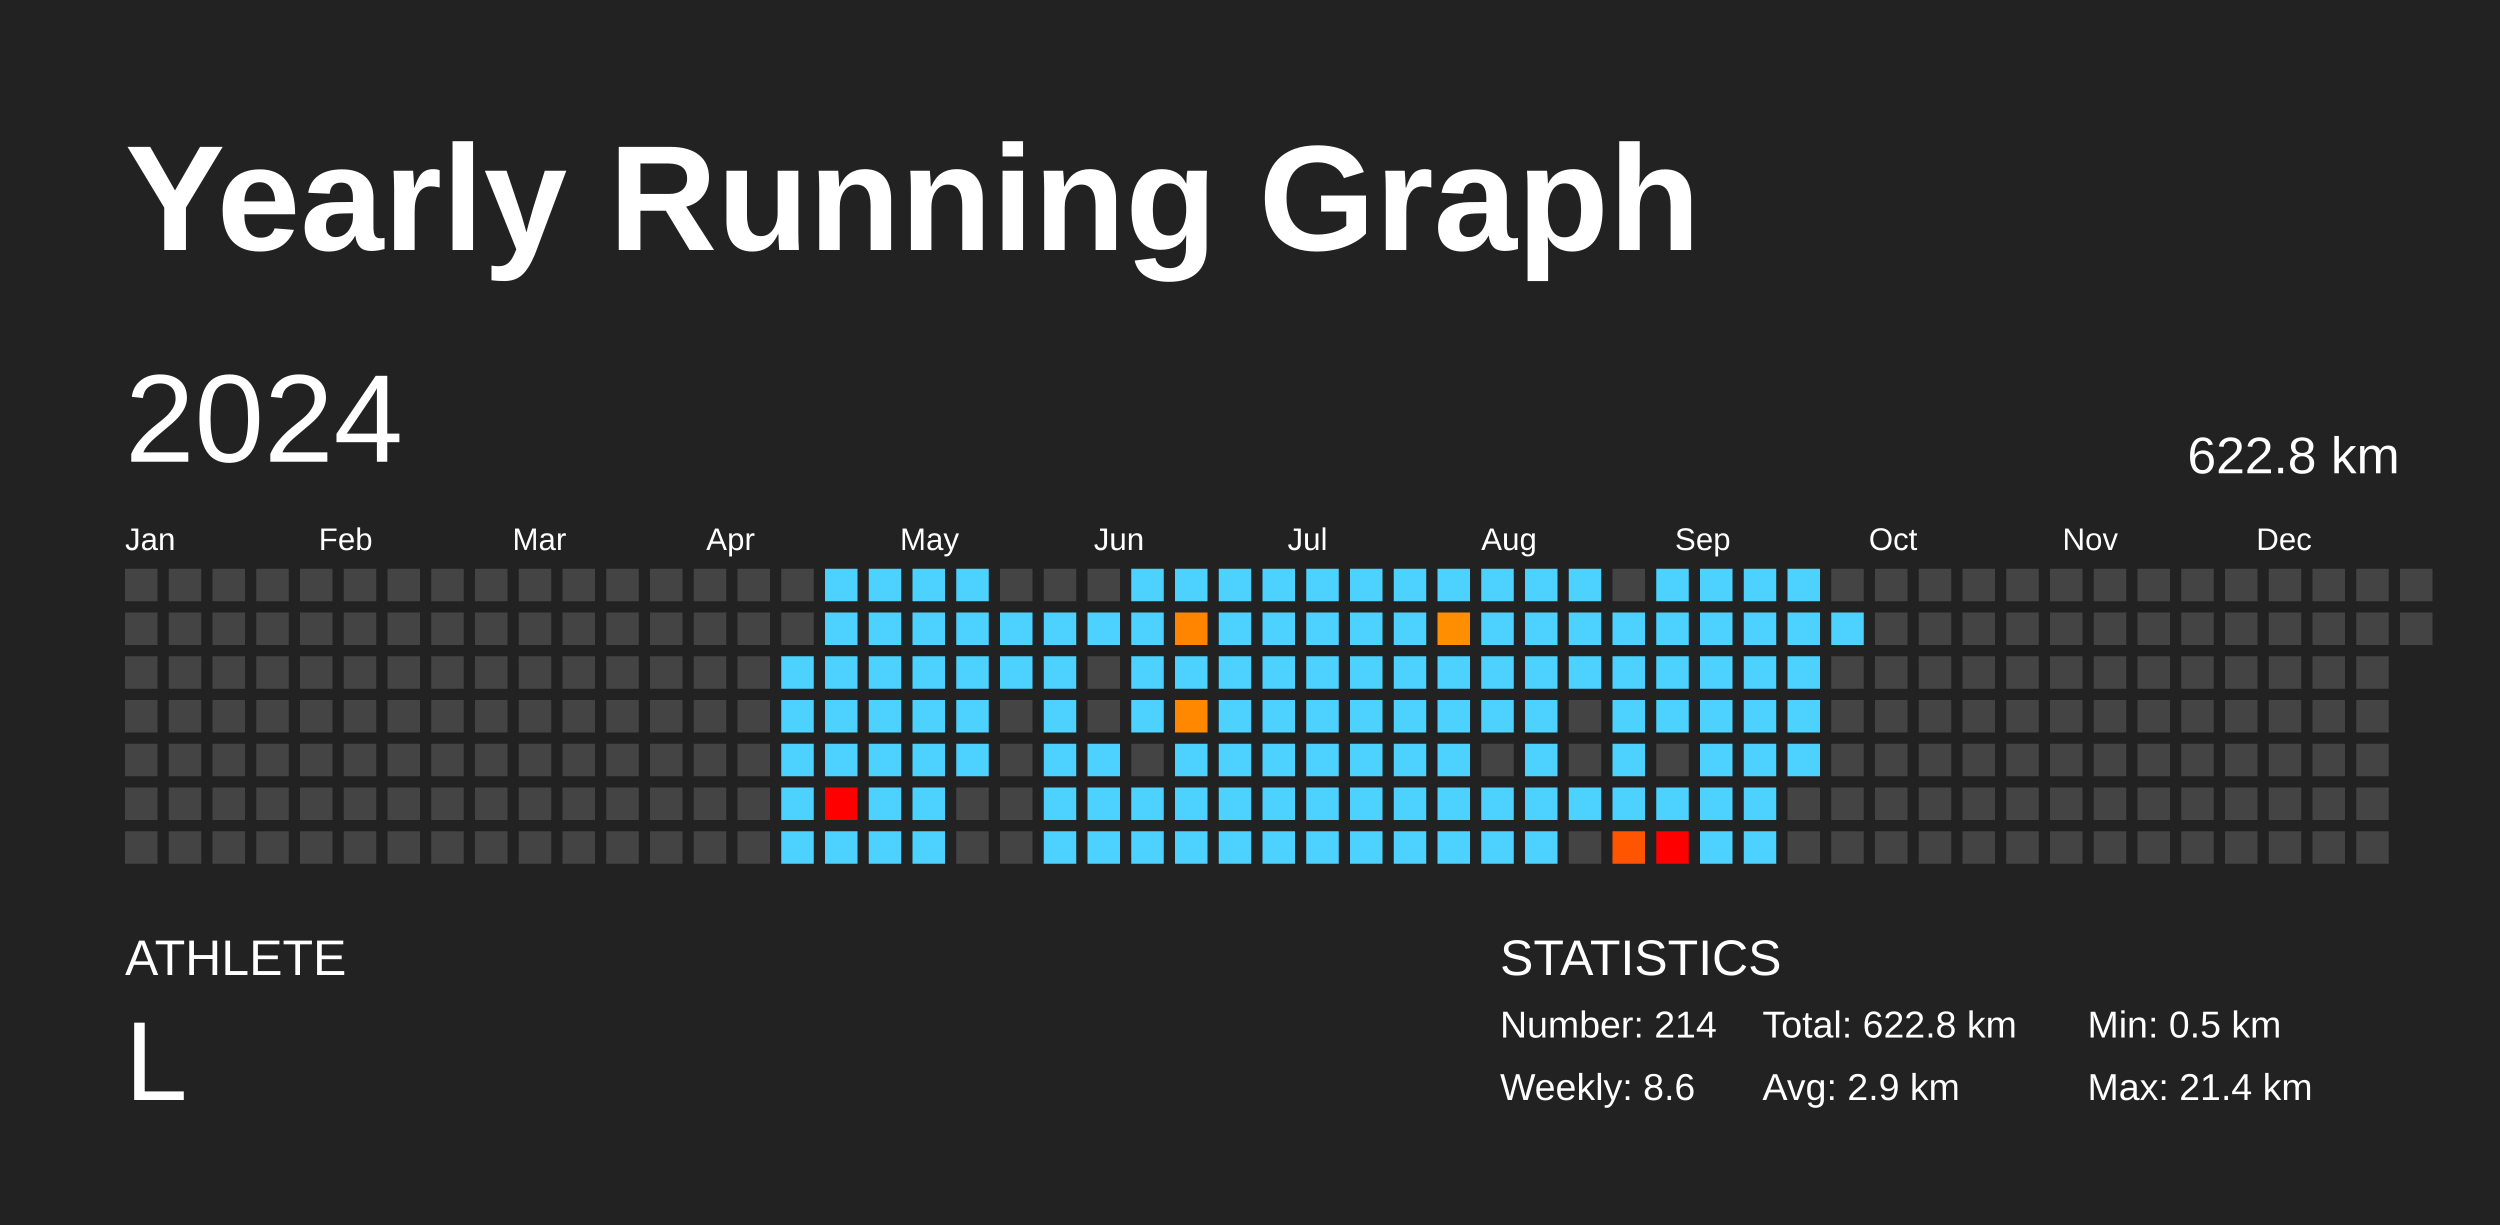
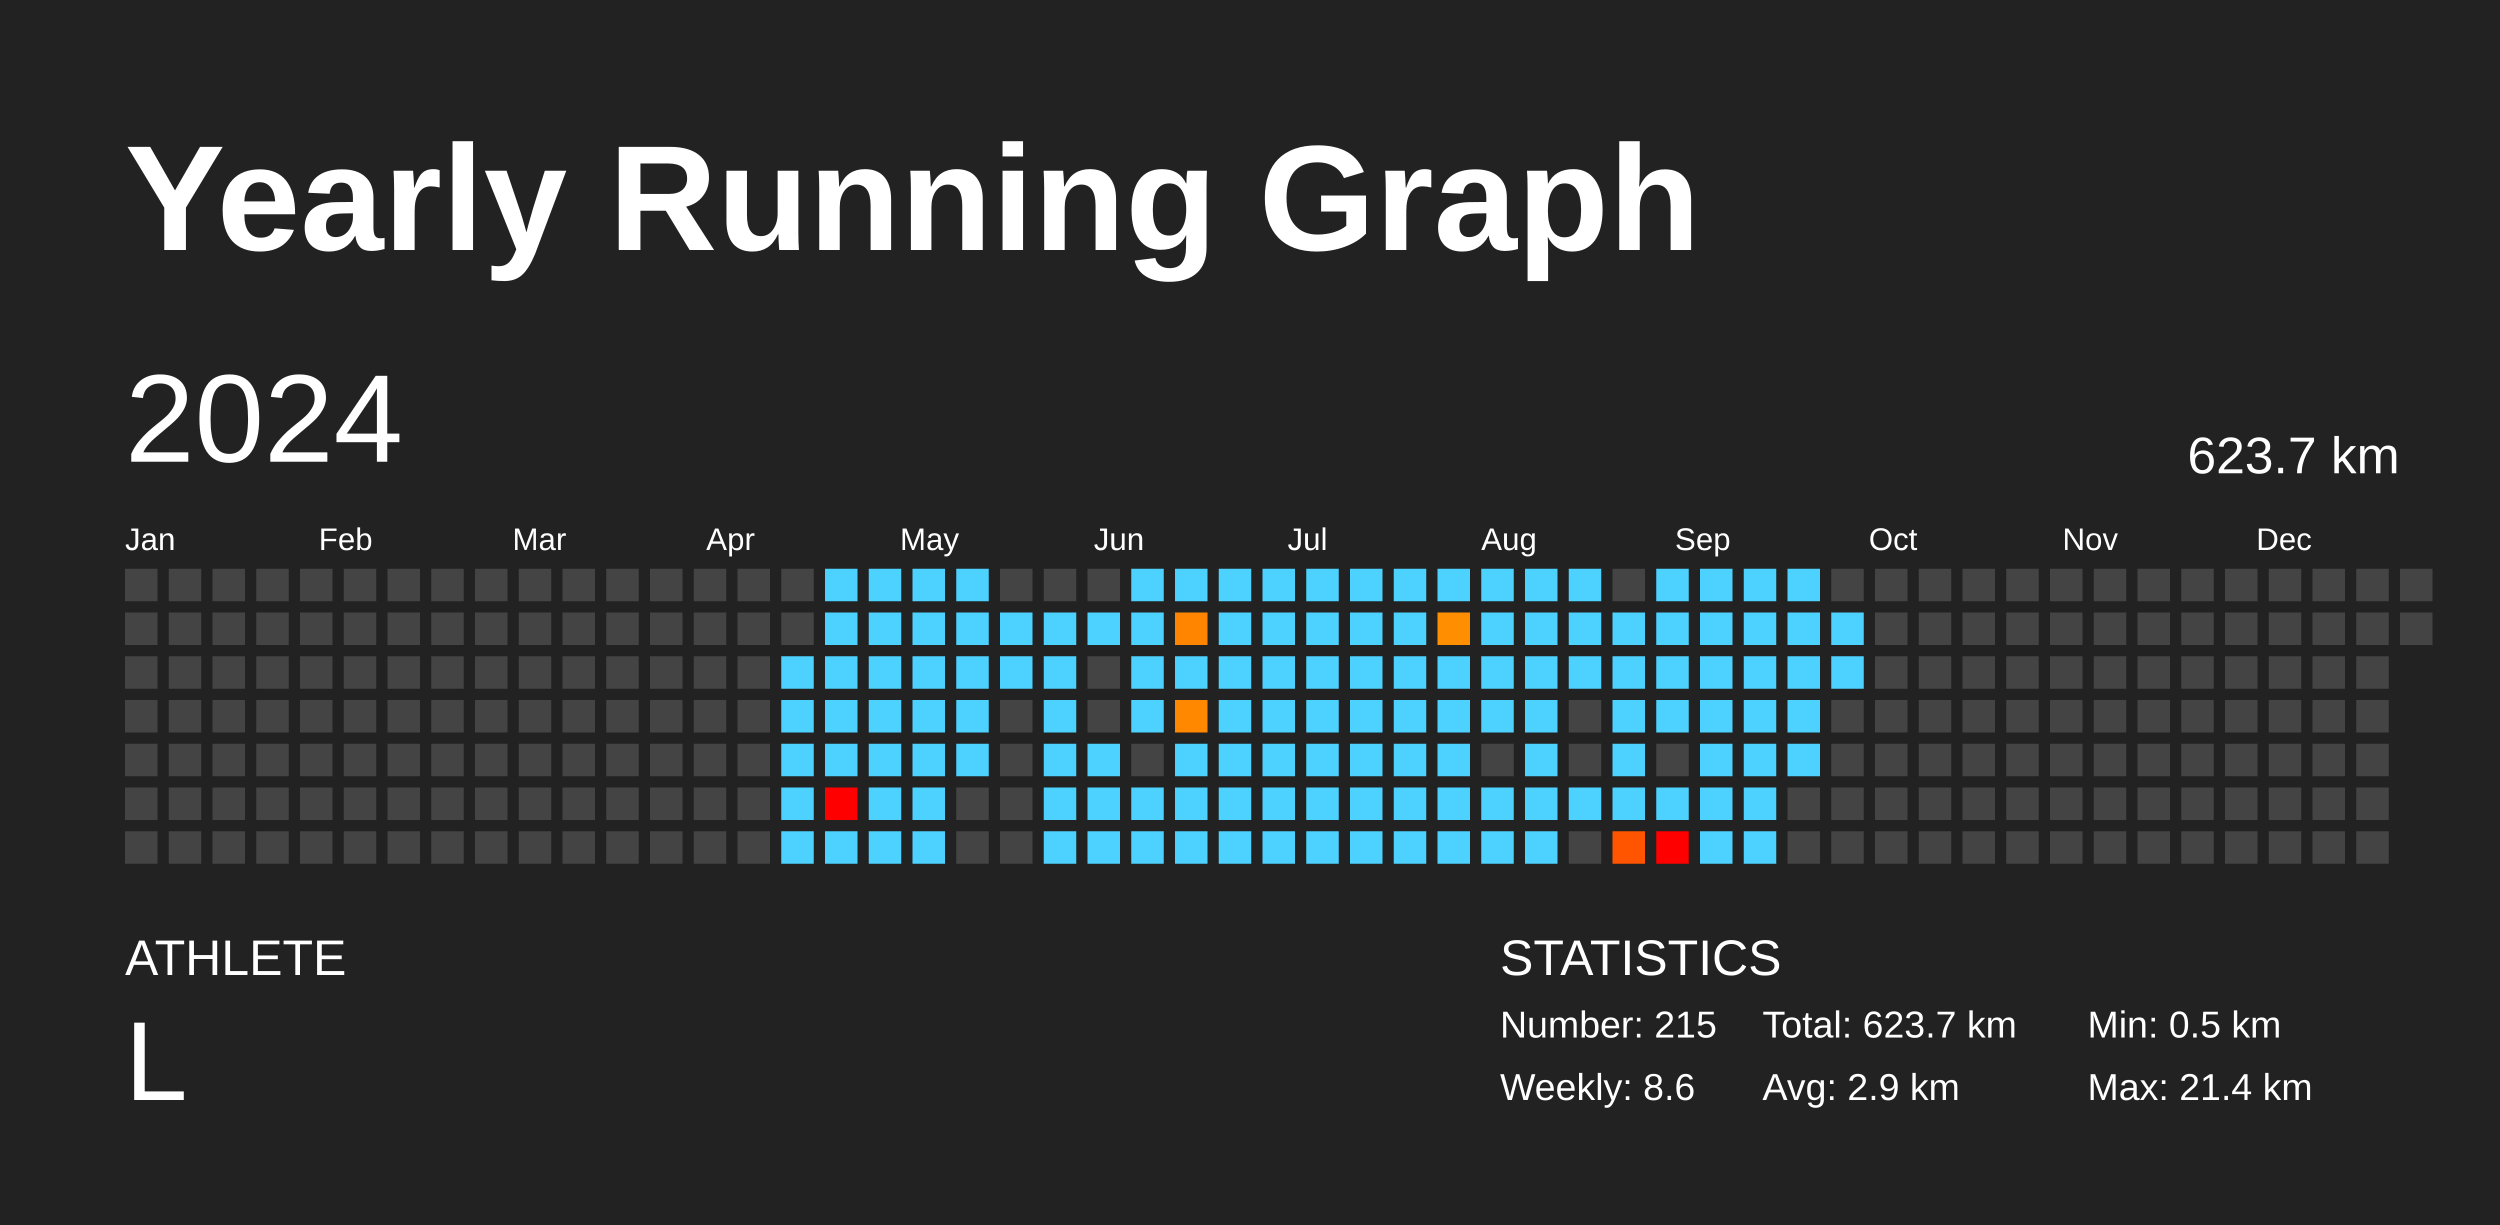
<svg xmlns="http://www.w3.org/2000/svg" baseProfile="full" height="98mm" version="1.1" viewBox="0,0,200,98" width="200mm">
  <defs />
  <rect fill="#222222" height="98" width="200" x="0" y="0" />
  <text fill="#FFFFFF" style="font-size:12px; font-family:Arial; font-weight:bold;" x="10" y="20">Yearly Running Graph</text>
  <text fill="#FFFFFF" style="font-size:4px; font-family:Arial" x="10" y="78">ATHLETE</text>
  <text fill="#FFFFFF" style="font-size:9px; font-family:Arial" x="10" y="88">L</text>
  <text fill="#FFFFFF" style="font-size:4px; font-family:Arial" x="120" y="78">STATISTICS</text>
-   <text fill="#FFFFFF" style="font-size:3px; font-family:Arial" x="120" y="83">Number: 214</text>
+   <text fill="#FFFFFF" style="font-size:3px; font-family:Arial" x="120" y="83">Number: 215</text>
  <text fill="#FFFFFF" style="font-size:3px; font-family:Arial" x="120" y="88">Weekly: 8.6</text>
-   <text fill="#FFFFFF" style="font-size:3px; font-family:Arial" x="141" y="83">Total: 622.8 km</text>
+   <text fill="#FFFFFF" style="font-size:3px; font-family:Arial" x="141" y="83">Total: 623.7 km</text>
  <text fill="#FFFFFF" style="font-size:3px; font-family:Arial" x="141" y="88">Avg: 2.9 km</text>
  <text fill="#FFFFFF" style="font-size:3px; font-family:Arial" x="167" y="83">Min: 0.5 km</text>
  <text fill="#FFFFFF" style="font-size:3px; font-family:Arial" x="167" y="88">Max: 21.4 km</text>
  <text dominant-baseline="hanging" fill="#FFFFFF" style="font-size:10.0px; font-family:Arial;" x="10" y="30">2024</text>
-   <text dominant-baseline="hanging" fill="#FFFFFF" style="font-size:4.125px; font-family:Arial;" x="175" y="35">622.8 km</text>
+   <text dominant-baseline="hanging" fill="#FFFFFF" style="font-size:4.125px; font-family:Arial;" x="175" y="35">623.7 km</text>
  <text fill="#FFFFFF" style="font-size:2.5px; font-family:Arial" x="10.0" y="44">Jan</text>
  <text fill="#FFFFFF" style="font-size:2.5px; font-family:Arial" x="25.5" y="44">Feb</text>
  <text fill="#FFFFFF" style="font-size:2.5px; font-family:Arial" x="41.0" y="44">Mar</text>
  <text fill="#FFFFFF" style="font-size:2.5px; font-family:Arial" x="56.5" y="44">Apr</text>
  <text fill="#FFFFFF" style="font-size:2.5px; font-family:Arial" x="72.0" y="44">May</text>
  <text fill="#FFFFFF" style="font-size:2.5px; font-family:Arial" x="87.5" y="44">Jun</text>
  <text fill="#FFFFFF" style="font-size:2.5px; font-family:Arial" x="103.0" y="44">Jul</text>
  <text fill="#FFFFFF" style="font-size:2.5px; font-family:Arial" x="118.5" y="44">Aug</text>
  <text fill="#FFFFFF" style="font-size:2.5px; font-family:Arial" x="134.0" y="44">Sep</text>
  <text fill="#FFFFFF" style="font-size:2.5px; font-family:Arial" x="149.5" y="44">Oct</text>
  <text fill="#FFFFFF" style="font-size:2.5px; font-family:Arial" x="165.0" y="44">Nov</text>
  <text fill="#FFFFFF" style="font-size:2.5px; font-family:Arial" x="180.5" y="44">Dec</text>
  <rect fill="#444444" height="2.6" width="2.6" x="10.0" y="45.5" />
  <rect fill="#444444" height="2.6" width="2.6" x="10.0" y="49.0" />
  <rect fill="#444444" height="2.6" width="2.6" x="10.0" y="52.5" />
  <rect fill="#444444" height="2.6" width="2.6" x="10.0" y="56.0" />
  <rect fill="#444444" height="2.6" width="2.6" x="10.0" y="59.5" />
  <rect fill="#444444" height="2.6" width="2.6" x="10.0" y="63.0" />
  <rect fill="#444444" height="2.6" width="2.6" x="10.0" y="66.5" />
  <rect fill="#444444" height="2.6" width="2.6" x="13.5" y="45.5" />
  <rect fill="#444444" height="2.6" width="2.6" x="13.5" y="49.0" />
  <rect fill="#444444" height="2.6" width="2.6" x="13.5" y="52.5" />
  <rect fill="#444444" height="2.6" width="2.6" x="13.5" y="56.0" />
  <rect fill="#444444" height="2.6" width="2.6" x="13.5" y="59.5" />
  <rect fill="#444444" height="2.6" width="2.6" x="13.5" y="63.0" />
  <rect fill="#444444" height="2.6" width="2.6" x="13.5" y="66.5" />
  <rect fill="#444444" height="2.6" width="2.6" x="17.0" y="45.5" />
  <rect fill="#444444" height="2.6" width="2.6" x="17.0" y="49.0" />
  <rect fill="#444444" height="2.6" width="2.6" x="17.0" y="52.5" />
  <rect fill="#444444" height="2.6" width="2.6" x="17.0" y="56.0" />
  <rect fill="#444444" height="2.6" width="2.6" x="17.0" y="59.5" />
  <rect fill="#444444" height="2.6" width="2.6" x="17.0" y="63.0" />
  <rect fill="#444444" height="2.6" width="2.6" x="17.0" y="66.5" />
  <rect fill="#444444" height="2.6" width="2.6" x="20.5" y="45.5" />
  <rect fill="#444444" height="2.6" width="2.6" x="20.5" y="49.0" />
  <rect fill="#444444" height="2.6" width="2.6" x="20.5" y="52.5" />
  <rect fill="#444444" height="2.6" width="2.6" x="20.5" y="56.0" />
  <rect fill="#444444" height="2.6" width="2.6" x="20.5" y="59.5" />
  <rect fill="#444444" height="2.6" width="2.6" x="20.5" y="63.0" />
  <rect fill="#444444" height="2.6" width="2.6" x="20.5" y="66.5" />
  <rect fill="#444444" height="2.6" width="2.6" x="24.0" y="45.5" />
  <rect fill="#444444" height="2.6" width="2.6" x="24.0" y="49.0" />
  <rect fill="#444444" height="2.6" width="2.6" x="24.0" y="52.5" />
  <rect fill="#444444" height="2.6" width="2.6" x="24.0" y="56.0" />
  <rect fill="#444444" height="2.6" width="2.6" x="24.0" y="59.5" />
  <rect fill="#444444" height="2.6" width="2.6" x="24.0" y="63.0" />
  <rect fill="#444444" height="2.6" width="2.6" x="24.0" y="66.5" />
  <rect fill="#444444" height="2.6" width="2.6" x="27.5" y="45.5" />
  <rect fill="#444444" height="2.6" width="2.6" x="27.5" y="49.0" />
  <rect fill="#444444" height="2.6" width="2.6" x="27.5" y="52.5" />
  <rect fill="#444444" height="2.6" width="2.6" x="27.5" y="56.0" />
  <rect fill="#444444" height="2.6" width="2.6" x="27.5" y="59.5" />
  <rect fill="#444444" height="2.6" width="2.6" x="27.5" y="63.0" />
  <rect fill="#444444" height="2.6" width="2.6" x="27.5" y="66.5" />
  <rect fill="#444444" height="2.6" width="2.6" x="31.0" y="45.5" />
  <rect fill="#444444" height="2.6" width="2.6" x="31.0" y="49.0" />
  <rect fill="#444444" height="2.6" width="2.6" x="31.0" y="52.5" />
  <rect fill="#444444" height="2.6" width="2.6" x="31.0" y="56.0" />
  <rect fill="#444444" height="2.6" width="2.6" x="31.0" y="59.5" />
  <rect fill="#444444" height="2.6" width="2.6" x="31.0" y="63.0" />
  <rect fill="#444444" height="2.6" width="2.6" x="31.0" y="66.5" />
  <rect fill="#444444" height="2.6" width="2.6" x="34.5" y="45.5" />
  <rect fill="#444444" height="2.6" width="2.6" x="34.5" y="49.0" />
  <rect fill="#444444" height="2.6" width="2.6" x="34.5" y="52.5" />
  <rect fill="#444444" height="2.6" width="2.6" x="34.5" y="56.0" />
  <rect fill="#444444" height="2.6" width="2.6" x="34.5" y="59.5" />
  <rect fill="#444444" height="2.6" width="2.6" x="34.5" y="63.0" />
  <rect fill="#444444" height="2.6" width="2.6" x="34.5" y="66.5" />
  <rect fill="#444444" height="2.6" width="2.6" x="38.0" y="45.5" />
  <rect fill="#444444" height="2.6" width="2.6" x="38.0" y="49.0" />
  <rect fill="#444444" height="2.6" width="2.6" x="38.0" y="52.5" />
  <rect fill="#444444" height="2.6" width="2.6" x="38.0" y="56.0" />
  <rect fill="#444444" height="2.6" width="2.6" x="38.0" y="59.5" />
  <rect fill="#444444" height="2.6" width="2.6" x="38.0" y="63.0" />
  <rect fill="#444444" height="2.6" width="2.6" x="38.0" y="66.5" />
  <rect fill="#444444" height="2.6" width="2.6" x="41.5" y="45.5" />
  <rect fill="#444444" height="2.6" width="2.6" x="41.5" y="49.0" />
  <rect fill="#444444" height="2.6" width="2.6" x="41.5" y="52.5" />
  <rect fill="#444444" height="2.6" width="2.6" x="41.5" y="56.0" />
  <rect fill="#444444" height="2.6" width="2.6" x="41.5" y="59.5" />
  <rect fill="#444444" height="2.6" width="2.6" x="41.5" y="63.0" />
  <rect fill="#444444" height="2.6" width="2.6" x="41.5" y="66.5" />
  <rect fill="#444444" height="2.6" width="2.6" x="45.0" y="45.5" />
  <rect fill="#444444" height="2.6" width="2.6" x="45.0" y="49.0" />
  <rect fill="#444444" height="2.6" width="2.6" x="45.0" y="52.5" />
  <rect fill="#444444" height="2.6" width="2.6" x="45.0" y="56.0" />
  <rect fill="#444444" height="2.6" width="2.6" x="45.0" y="59.5" />
  <rect fill="#444444" height="2.6" width="2.6" x="45.0" y="63.0" />
  <rect fill="#444444" height="2.6" width="2.6" x="45.0" y="66.5" />
  <rect fill="#444444" height="2.6" width="2.6" x="48.5" y="45.5" />
  <rect fill="#444444" height="2.6" width="2.6" x="48.5" y="49.0" />
  <rect fill="#444444" height="2.6" width="2.6" x="48.5" y="52.5" />
  <rect fill="#444444" height="2.6" width="2.6" x="48.5" y="56.0" />
  <rect fill="#444444" height="2.6" width="2.6" x="48.5" y="59.5" />
  <rect fill="#444444" height="2.6" width="2.6" x="48.5" y="63.0" />
  <rect fill="#444444" height="2.6" width="2.6" x="48.5" y="66.5" />
  <rect fill="#444444" height="2.6" width="2.6" x="52.0" y="45.5" />
  <rect fill="#444444" height="2.6" width="2.6" x="52.0" y="49.0" />
  <rect fill="#444444" height="2.6" width="2.6" x="52.0" y="52.5" />
  <rect fill="#444444" height="2.6" width="2.6" x="52.0" y="56.0" />
  <rect fill="#444444" height="2.6" width="2.6" x="52.0" y="59.5" />
  <rect fill="#444444" height="2.6" width="2.6" x="52.0" y="63.0" />
  <rect fill="#444444" height="2.6" width="2.6" x="52.0" y="66.5" />
  <rect fill="#444444" height="2.6" width="2.6" x="55.5" y="45.5" />
  <rect fill="#444444" height="2.6" width="2.6" x="55.5" y="49.0" />
  <rect fill="#444444" height="2.6" width="2.6" x="55.5" y="52.5" />
  <rect fill="#444444" height="2.6" width="2.6" x="55.5" y="56.0" />
  <rect fill="#444444" height="2.6" width="2.6" x="55.5" y="59.5" />
  <rect fill="#444444" height="2.6" width="2.6" x="55.5" y="63.0" />
  <rect fill="#444444" height="2.6" width="2.6" x="55.5" y="66.5" />
  <rect fill="#444444" height="2.6" width="2.6" x="59.0" y="45.5" />
  <rect fill="#444444" height="2.6" width="2.6" x="59.0" y="49.0" />
  <rect fill="#444444" height="2.6" width="2.6" x="59.0" y="52.5" />
  <rect fill="#444444" height="2.6" width="2.6" x="59.0" y="56.0" />
  <rect fill="#444444" height="2.6" width="2.6" x="59.0" y="59.5" />
  <rect fill="#444444" height="2.6" width="2.6" x="59.0" y="63.0" />
  <rect fill="#444444" height="2.6" width="2.6" x="59.0" y="66.5" />
  <rect fill="#444444" height="2.6" width="2.6" x="62.5" y="45.5" />
  <rect fill="#444444" height="2.6" width="2.6" x="62.5" y="49.0" />
  <rect fill="#4dd2ff" height="2.6" width="2.6" x="62.5" y="52.5" />
  <rect fill="#4dd2ff" height="2.6" width="2.6" x="62.5" y="56.0" />
  <rect fill="#4dd2ff" height="2.6" width="2.6" x="62.5" y="59.5" />
  <rect fill="#4dd2ff" height="2.6" width="2.6" x="62.5" y="63.0" />
  <rect fill="#4dd2ff" height="2.6" width="2.6" x="62.5" y="66.5" />
  <rect fill="#4dd2ff" height="2.6" width="2.6" x="66.0" y="45.5" />
  <rect fill="#4dd2ff" height="2.6" width="2.6" x="66.0" y="49.0" />
  <rect fill="#4dd2ff" height="2.6" width="2.6" x="66.0" y="52.5" />
  <rect fill="#4dd2ff" height="2.6" width="2.6" x="66.0" y="56.0" />
  <rect fill="#4dd2ff" height="2.6" width="2.6" x="66.0" y="59.5" />
  <rect fill="red" height="2.6" width="2.6" x="66.0" y="63.0" />
  <rect fill="#4dd2ff" height="2.6" width="2.6" x="66.0" y="66.5" />
  <rect fill="#4dd2ff" height="2.6" width="2.6" x="69.5" y="45.5" />
  <rect fill="#4dd2ff" height="2.6" width="2.6" x="69.5" y="49.0" />
  <rect fill="#4dd2ff" height="2.6" width="2.6" x="69.5" y="52.5" />
  <rect fill="#4dd2ff" height="2.6" width="2.6" x="69.5" y="56.0" />
  <rect fill="#4dd2ff" height="2.6" width="2.6" x="69.5" y="59.5" />
  <rect fill="#4dd2ff" height="2.6" width="2.6" x="69.5" y="63.0" />
  <rect fill="#4dd2ff" height="2.6" width="2.6" x="69.5" y="66.5" />
  <rect fill="#4dd2ff" height="2.6" width="2.6" x="73.0" y="45.5" />
  <rect fill="#4dd2ff" height="2.6" width="2.6" x="73.0" y="49.0" />
  <rect fill="#4dd2ff" height="2.6" width="2.6" x="73.0" y="52.5" />
  <rect fill="#4dd2ff" height="2.6" width="2.6" x="73.0" y="56.0" />
  <rect fill="#4dd2ff" height="2.6" width="2.6" x="73.0" y="59.5" />
  <rect fill="#4dd2ff" height="2.6" width="2.6" x="73.0" y="63.0" />
  <rect fill="#4dd2ff" height="2.6" width="2.6" x="73.0" y="66.5" />
  <rect fill="#4dd2ff" height="2.6" width="2.6" x="76.5" y="45.5" />
  <rect fill="#4dd2ff" height="2.6" width="2.6" x="76.5" y="49.0" />
  <rect fill="#4dd2ff" height="2.6" width="2.6" x="76.5" y="52.5" />
  <rect fill="#4dd2ff" height="2.6" width="2.6" x="76.5" y="56.0" />
  <rect fill="#4dd2ff" height="2.6" width="2.6" x="76.5" y="59.5" />
  <rect fill="#444444" height="2.6" width="2.6" x="76.5" y="63.0" />
  <rect fill="#444444" height="2.6" width="2.6" x="76.5" y="66.5" />
  <rect fill="#444444" height="2.6" width="2.6" x="80.0" y="45.5" />
  <rect fill="#4dd2ff" height="2.6" width="2.6" x="80.0" y="49.0" />
  <rect fill="#4dd2ff" height="2.6" width="2.6" x="80.0" y="52.5" />
  <rect fill="#444444" height="2.6" width="2.6" x="80.0" y="56.0" />
  <rect fill="#444444" height="2.6" width="2.6" x="80.0" y="59.5" />
  <rect fill="#444444" height="2.6" width="2.6" x="80.0" y="63.0" />
  <rect fill="#444444" height="2.6" width="2.6" x="80.0" y="66.5" />
  <rect fill="#444444" height="2.6" width="2.6" x="83.5" y="45.5" />
  <rect fill="#4dd2ff" height="2.6" width="2.6" x="83.5" y="49.0" />
  <rect fill="#4dd2ff" height="2.6" width="2.6" x="83.5" y="52.5" />
  <rect fill="#4dd2ff" height="2.6" width="2.6" x="83.5" y="56.0" />
  <rect fill="#4dd2ff" height="2.6" width="2.6" x="83.5" y="59.5" />
  <rect fill="#4dd2ff" height="2.6" width="2.6" x="83.5" y="63.0" />
  <rect fill="#4dd2ff" height="2.6" width="2.6" x="83.5" y="66.5" />
  <rect fill="#444444" height="2.6" width="2.6" x="87.0" y="45.5" />
  <rect fill="#4dd2ff" height="2.6" width="2.6" x="87.0" y="49.0" />
  <rect fill="#444444" height="2.6" width="2.6" x="87.0" y="52.5" />
  <rect fill="#444444" height="2.6" width="2.6" x="87.0" y="56.0" />
  <rect fill="#4dd2ff" height="2.6" width="2.6" x="87.0" y="59.5" />
  <rect fill="#4dd2ff" height="2.6" width="2.6" x="87.0" y="63.0" />
  <rect fill="#4dd2ff" height="2.6" width="2.6" x="87.0" y="66.5" />
  <rect fill="#4dd2ff" height="2.6" width="2.6" x="90.5" y="45.5" />
  <rect fill="#4dd2ff" height="2.6" width="2.6" x="90.5" y="49.0" />
  <rect fill="#4dd2ff" height="2.6" width="2.6" x="90.5" y="52.5" />
  <rect fill="#4dd2ff" height="2.6" width="2.6" x="90.5" y="56.0" />
  <rect fill="#444444" height="2.6" width="2.6" x="90.5" y="59.5" />
  <rect fill="#4dd2ff" height="2.6" width="2.6" x="90.5" y="63.0" />
  <rect fill="#4dd2ff" height="2.6" width="2.6" x="90.5" y="66.5" />
  <rect fill="#4dd2ff" height="2.6" width="2.6" x="94.0" y="45.5" />
  <rect fill="#ff8500" height="2.6" width="2.6" x="94.0" y="49.0" />
  <rect fill="#4dd2ff" height="2.6" width="2.6" x="94.0" y="52.5" />
  <rect fill="#ff8800" height="2.6" width="2.6" x="94.0" y="56.0" />
  <rect fill="#4dd2ff" height="2.6" width="2.6" x="94.0" y="59.5" />
  <rect fill="#4dd2ff" height="2.6" width="2.6" x="94.0" y="63.0" />
  <rect fill="#4dd2ff" height="2.6" width="2.6" x="94.0" y="66.5" />
  <rect fill="#4dd2ff" height="2.6" width="2.6" x="97.5" y="45.5" />
  <rect fill="#4dd2ff" height="2.6" width="2.6" x="97.5" y="49.0" />
  <rect fill="#4dd2ff" height="2.6" width="2.6" x="97.5" y="52.5" />
  <rect fill="#4dd2ff" height="2.6" width="2.6" x="97.5" y="56.0" />
  <rect fill="#4dd2ff" height="2.6" width="2.6" x="97.5" y="59.5" />
  <rect fill="#4dd2ff" height="2.6" width="2.6" x="97.5" y="63.0" />
  <rect fill="#4dd2ff" height="2.6" width="2.6" x="97.5" y="66.5" />
  <rect fill="#4dd2ff" height="2.6" width="2.6" x="101.0" y="45.5" />
  <rect fill="#4dd2ff" height="2.6" width="2.6" x="101.0" y="49.0" />
  <rect fill="#4dd2ff" height="2.6" width="2.6" x="101.0" y="52.5" />
  <rect fill="#4dd2ff" height="2.6" width="2.6" x="101.0" y="56.0" />
  <rect fill="#4dd2ff" height="2.6" width="2.6" x="101.0" y="59.5" />
  <rect fill="#4dd2ff" height="2.6" width="2.6" x="101.0" y="63.0" />
  <rect fill="#4dd2ff" height="2.6" width="2.6" x="101.0" y="66.5" />
  <rect fill="#4dd2ff" height="2.6" width="2.6" x="104.5" y="45.5" />
  <rect fill="#4dd2ff" height="2.6" width="2.6" x="104.5" y="49.0" />
  <rect fill="#4dd2ff" height="2.6" width="2.6" x="104.5" y="52.5" />
  <rect fill="#4dd2ff" height="2.6" width="2.6" x="104.5" y="56.0" />
  <rect fill="#4dd2ff" height="2.6" width="2.6" x="104.5" y="59.5" />
  <rect fill="#4dd2ff" height="2.6" width="2.6" x="104.5" y="63.0" />
  <rect fill="#4dd2ff" height="2.6" width="2.6" x="104.5" y="66.5" />
  <rect fill="#4dd2ff" height="2.6" width="2.6" x="108.0" y="45.5" />
  <rect fill="#4dd2ff" height="2.6" width="2.6" x="108.0" y="49.0" />
  <rect fill="#4dd2ff" height="2.6" width="2.6" x="108.0" y="52.5" />
  <rect fill="#4dd2ff" height="2.6" width="2.6" x="108.0" y="56.0" />
  <rect fill="#4dd2ff" height="2.6" width="2.6" x="108.0" y="59.5" />
  <rect fill="#4dd2ff" height="2.6" width="2.6" x="108.0" y="63.0" />
  <rect fill="#4dd2ff" height="2.6" width="2.6" x="108.0" y="66.5" />
  <rect fill="#4dd2ff" height="2.6" width="2.6" x="111.5" y="45.5" />
  <rect fill="#4dd2ff" height="2.6" width="2.6" x="111.5" y="49.0" />
  <rect fill="#4dd2ff" height="2.6" width="2.6" x="111.5" y="52.5" />
  <rect fill="#4dd2ff" height="2.6" width="2.6" x="111.5" y="56.0" />
  <rect fill="#4dd2ff" height="2.6" width="2.6" x="111.5" y="59.5" />
  <rect fill="#4dd2ff" height="2.6" width="2.6" x="111.5" y="63.0" />
  <rect fill="#4dd2ff" height="2.6" width="2.6" x="111.5" y="66.5" />
  <rect fill="#4dd2ff" height="2.6" width="2.6" x="115.0" y="45.5" />
  <rect fill="#ff8f00" height="2.6" width="2.6" x="115.0" y="49.0" />
  <rect fill="#4dd2ff" height="2.6" width="2.6" x="115.0" y="52.5" />
  <rect fill="#4dd2ff" height="2.6" width="2.6" x="115.0" y="56.0" />
  <rect fill="#4dd2ff" height="2.6" width="2.6" x="115.0" y="59.5" />
  <rect fill="#4dd2ff" height="2.6" width="2.6" x="115.0" y="63.0" />
  <rect fill="#4dd2ff" height="2.6" width="2.6" x="115.0" y="66.5" />
  <rect fill="#4dd2ff" height="2.6" width="2.6" x="118.5" y="45.5" />
  <rect fill="#4dd2ff" height="2.6" width="2.6" x="118.5" y="49.0" />
  <rect fill="#4dd2ff" height="2.6" width="2.6" x="118.5" y="52.5" />
  <rect fill="#4dd2ff" height="2.6" width="2.6" x="118.5" y="56.0" />
  <rect fill="#444444" height="2.6" width="2.6" x="118.5" y="59.5" />
  <rect fill="#4dd2ff" height="2.6" width="2.6" x="118.5" y="63.0" />
  <rect fill="#4dd2ff" height="2.6" width="2.6" x="118.5" y="66.5" />
  <rect fill="#4dd2ff" height="2.6" width="2.6" x="122.0" y="45.5" />
  <rect fill="#4dd2ff" height="2.6" width="2.6" x="122.0" y="49.0" />
  <rect fill="#4dd2ff" height="2.6" width="2.6" x="122.0" y="52.5" />
  <rect fill="#4dd2ff" height="2.6" width="2.6" x="122.0" y="56.0" />
  <rect fill="#4dd2ff" height="2.6" width="2.6" x="122.0" y="59.5" />
  <rect fill="#4dd2ff" height="2.6" width="2.6" x="122.0" y="63.0" />
  <rect fill="#4dd2ff" height="2.6" width="2.6" x="122.0" y="66.5" />
  <rect fill="#4dd2ff" height="2.6" width="2.6" x="125.5" y="45.5" />
  <rect fill="#4dd2ff" height="2.6" width="2.6" x="125.5" y="49.0" />
  <rect fill="#4dd2ff" height="2.6" width="2.6" x="125.5" y="52.5" />
  <rect fill="#444444" height="2.6" width="2.6" x="125.5" y="56.0" />
  <rect fill="#444444" height="2.6" width="2.6" x="125.5" y="59.5" />
  <rect fill="#4dd2ff" height="2.6" width="2.6" x="125.5" y="63.0" />
  <rect fill="#444444" height="2.6" width="2.6" x="125.5" y="66.5" />
  <rect fill="#444444" height="2.6" width="2.6" x="129.0" y="45.5" />
  <rect fill="#4dd2ff" height="2.6" width="2.6" x="129.0" y="49.0" />
  <rect fill="#4dd2ff" height="2.6" width="2.6" x="129.0" y="52.5" />
  <rect fill="#4dd2ff" height="2.6" width="2.6" x="129.0" y="56.0" />
  <rect fill="#4dd2ff" height="2.6" width="2.6" x="129.0" y="59.5" />
  <rect fill="#4dd2ff" height="2.6" width="2.6" x="129.0" y="63.0" />
  <rect fill="#ff5500" height="2.6" width="2.6" x="129.0" y="66.5" />
  <rect fill="#4dd2ff" height="2.6" width="2.6" x="132.5" y="45.5" />
  <rect fill="#4dd2ff" height="2.6" width="2.6" x="132.5" y="49.0" />
  <rect fill="#4dd2ff" height="2.6" width="2.6" x="132.5" y="52.5" />
  <rect fill="#4dd2ff" height="2.6" width="2.6" x="132.5" y="56.0" />
  <rect fill="#444444" height="2.6" width="2.6" x="132.5" y="59.5" />
  <rect fill="#4dd2ff" height="2.6" width="2.6" x="132.5" y="63.0" />
  <rect fill="red" height="2.6" width="2.6" x="132.5" y="66.5" />
  <rect fill="#4dd2ff" height="2.6" width="2.6" x="136.0" y="45.5" />
  <rect fill="#4dd2ff" height="2.6" width="2.6" x="136.0" y="49.0" />
  <rect fill="#4dd2ff" height="2.6" width="2.6" x="136.0" y="52.5" />
  <rect fill="#4dd2ff" height="2.6" width="2.6" x="136.0" y="56.0" />
  <rect fill="#4dd2ff" height="2.6" width="2.6" x="136.0" y="59.5" />
  <rect fill="#4dd2ff" height="2.6" width="2.6" x="136.0" y="63.0" />
  <rect fill="#4dd2ff" height="2.6" width="2.6" x="136.0" y="66.5" />
  <rect fill="#4dd2ff" height="2.6" width="2.6" x="139.5" y="45.5" />
  <rect fill="#4dd2ff" height="2.6" width="2.6" x="139.5" y="49.0" />
  <rect fill="#4dd2ff" height="2.6" width="2.6" x="139.5" y="52.5" />
  <rect fill="#4dd2ff" height="2.6" width="2.6" x="139.5" y="56.0" />
  <rect fill="#4dd2ff" height="2.6" width="2.6" x="139.5" y="59.5" />
  <rect fill="#4dd2ff" height="2.6" width="2.6" x="139.5" y="63.0" />
  <rect fill="#4dd2ff" height="2.6" width="2.6" x="139.5" y="66.5" />
  <rect fill="#4dd2ff" height="2.6" width="2.6" x="143.0" y="45.5" />
  <rect fill="#4dd2ff" height="2.6" width="2.6" x="143.0" y="49.0" />
  <rect fill="#4dd2ff" height="2.6" width="2.6" x="143.0" y="52.5" />
  <rect fill="#4dd2ff" height="2.6" width="2.6" x="143.0" y="56.0" />
  <rect fill="#4dd2ff" height="2.6" width="2.6" x="143.0" y="59.5" />
  <rect fill="#444444" height="2.6" width="2.6" x="143.0" y="63.0" />
  <rect fill="#444444" height="2.6" width="2.6" x="143.0" y="66.5" />
  <rect fill="#444444" height="2.6" width="2.6" x="146.5" y="45.5" />
  <rect fill="#4dd2ff" height="2.6" width="2.6" x="146.5" y="49.0" />
-   <rect fill="#444444" height="2.6" width="2.6" x="146.5" y="52.5" />
+   <rect fill="#4dd2ff" height="2.6" width="2.6" x="146.5" y="52.5" />
  <rect fill="#444444" height="2.6" width="2.6" x="146.5" y="56.0" />
  <rect fill="#444444" height="2.6" width="2.6" x="146.5" y="59.5" />
  <rect fill="#444444" height="2.6" width="2.6" x="146.5" y="63.0" />
  <rect fill="#444444" height="2.6" width="2.6" x="146.5" y="66.5" />
  <rect fill="#444444" height="2.6" width="2.6" x="150.0" y="45.5" />
  <rect fill="#444444" height="2.6" width="2.6" x="150.0" y="49.0" />
  <rect fill="#444444" height="2.6" width="2.6" x="150.0" y="52.5" />
  <rect fill="#444444" height="2.6" width="2.6" x="150.0" y="56.0" />
  <rect fill="#444444" height="2.6" width="2.6" x="150.0" y="59.5" />
  <rect fill="#444444" height="2.6" width="2.6" x="150.0" y="63.0" />
  <rect fill="#444444" height="2.6" width="2.6" x="150.0" y="66.5" />
  <rect fill="#444444" height="2.6" width="2.6" x="153.5" y="45.5" />
  <rect fill="#444444" height="2.6" width="2.6" x="153.5" y="49.0" />
  <rect fill="#444444" height="2.6" width="2.6" x="153.5" y="52.5" />
  <rect fill="#444444" height="2.6" width="2.6" x="153.5" y="56.0" />
  <rect fill="#444444" height="2.6" width="2.6" x="153.5" y="59.5" />
  <rect fill="#444444" height="2.6" width="2.6" x="153.5" y="63.0" />
  <rect fill="#444444" height="2.6" width="2.6" x="153.5" y="66.5" />
  <rect fill="#444444" height="2.6" width="2.6" x="157.0" y="45.5" />
  <rect fill="#444444" height="2.6" width="2.6" x="157.0" y="49.0" />
  <rect fill="#444444" height="2.6" width="2.6" x="157.0" y="52.5" />
  <rect fill="#444444" height="2.6" width="2.6" x="157.0" y="56.0" />
  <rect fill="#444444" height="2.6" width="2.6" x="157.0" y="59.5" />
  <rect fill="#444444" height="2.6" width="2.6" x="157.0" y="63.0" />
  <rect fill="#444444" height="2.6" width="2.6" x="157.0" y="66.5" />
  <rect fill="#444444" height="2.6" width="2.6" x="160.5" y="45.5" />
  <rect fill="#444444" height="2.6" width="2.6" x="160.5" y="49.0" />
  <rect fill="#444444" height="2.6" width="2.6" x="160.5" y="52.5" />
  <rect fill="#444444" height="2.6" width="2.6" x="160.5" y="56.0" />
  <rect fill="#444444" height="2.6" width="2.6" x="160.5" y="59.5" />
  <rect fill="#444444" height="2.6" width="2.6" x="160.5" y="63.0" />
  <rect fill="#444444" height="2.6" width="2.6" x="160.5" y="66.5" />
  <rect fill="#444444" height="2.6" width="2.6" x="164.0" y="45.5" />
  <rect fill="#444444" height="2.6" width="2.6" x="164.0" y="49.0" />
  <rect fill="#444444" height="2.6" width="2.6" x="164.0" y="52.5" />
  <rect fill="#444444" height="2.6" width="2.6" x="164.0" y="56.0" />
  <rect fill="#444444" height="2.6" width="2.6" x="164.0" y="59.5" />
  <rect fill="#444444" height="2.6" width="2.6" x="164.0" y="63.0" />
  <rect fill="#444444" height="2.6" width="2.6" x="164.0" y="66.5" />
  <rect fill="#444444" height="2.6" width="2.6" x="167.5" y="45.5" />
  <rect fill="#444444" height="2.6" width="2.6" x="167.5" y="49.0" />
  <rect fill="#444444" height="2.6" width="2.6" x="167.5" y="52.5" />
  <rect fill="#444444" height="2.6" width="2.6" x="167.5" y="56.0" />
  <rect fill="#444444" height="2.6" width="2.6" x="167.5" y="59.5" />
  <rect fill="#444444" height="2.6" width="2.6" x="167.5" y="63.0" />
  <rect fill="#444444" height="2.6" width="2.6" x="167.5" y="66.5" />
  <rect fill="#444444" height="2.6" width="2.6" x="171.0" y="45.5" />
  <rect fill="#444444" height="2.6" width="2.6" x="171.0" y="49.0" />
  <rect fill="#444444" height="2.6" width="2.6" x="171.0" y="52.5" />
  <rect fill="#444444" height="2.6" width="2.6" x="171.0" y="56.0" />
  <rect fill="#444444" height="2.6" width="2.6" x="171.0" y="59.5" />
  <rect fill="#444444" height="2.6" width="2.6" x="171.0" y="63.0" />
  <rect fill="#444444" height="2.6" width="2.6" x="171.0" y="66.5" />
  <rect fill="#444444" height="2.6" width="2.6" x="174.5" y="45.5" />
  <rect fill="#444444" height="2.6" width="2.6" x="174.5" y="49.0" />
  <rect fill="#444444" height="2.6" width="2.6" x="174.5" y="52.5" />
  <rect fill="#444444" height="2.6" width="2.6" x="174.5" y="56.0" />
  <rect fill="#444444" height="2.6" width="2.6" x="174.5" y="59.5" />
  <rect fill="#444444" height="2.6" width="2.6" x="174.5" y="63.0" />
  <rect fill="#444444" height="2.6" width="2.6" x="174.5" y="66.5" />
  <rect fill="#444444" height="2.6" width="2.6" x="178.0" y="45.5" />
  <rect fill="#444444" height="2.6" width="2.6" x="178.0" y="49.0" />
  <rect fill="#444444" height="2.6" width="2.6" x="178.0" y="52.5" />
  <rect fill="#444444" height="2.6" width="2.6" x="178.0" y="56.0" />
  <rect fill="#444444" height="2.6" width="2.6" x="178.0" y="59.5" />
  <rect fill="#444444" height="2.6" width="2.6" x="178.0" y="63.0" />
  <rect fill="#444444" height="2.6" width="2.6" x="178.0" y="66.5" />
  <rect fill="#444444" height="2.6" width="2.6" x="181.5" y="45.5" />
  <rect fill="#444444" height="2.6" width="2.6" x="181.5" y="49.0" />
  <rect fill="#444444" height="2.6" width="2.6" x="181.5" y="52.5" />
  <rect fill="#444444" height="2.6" width="2.6" x="181.5" y="56.0" />
  <rect fill="#444444" height="2.6" width="2.6" x="181.5" y="59.5" />
  <rect fill="#444444" height="2.6" width="2.6" x="181.5" y="63.0" />
  <rect fill="#444444" height="2.6" width="2.6" x="181.5" y="66.5" />
  <rect fill="#444444" height="2.6" width="2.6" x="185.0" y="45.5" />
  <rect fill="#444444" height="2.6" width="2.6" x="185.0" y="49.0" />
  <rect fill="#444444" height="2.6" width="2.6" x="185.0" y="52.5" />
  <rect fill="#444444" height="2.6" width="2.6" x="185.0" y="56.0" />
  <rect fill="#444444" height="2.6" width="2.6" x="185.0" y="59.5" />
  <rect fill="#444444" height="2.6" width="2.6" x="185.0" y="63.0" />
  <rect fill="#444444" height="2.6" width="2.6" x="185.0" y="66.5" />
  <rect fill="#444444" height="2.6" width="2.6" x="188.5" y="45.5" />
  <rect fill="#444444" height="2.6" width="2.6" x="188.5" y="49.0" />
  <rect fill="#444444" height="2.6" width="2.6" x="188.5" y="52.5" />
  <rect fill="#444444" height="2.6" width="2.6" x="188.5" y="56.0" />
  <rect fill="#444444" height="2.6" width="2.6" x="188.5" y="59.5" />
  <rect fill="#444444" height="2.6" width="2.6" x="188.5" y="63.0" />
  <rect fill="#444444" height="2.6" width="2.6" x="188.5" y="66.5" />
  <rect fill="#444444" height="2.6" width="2.6" x="192.0" y="45.5" />
  <rect fill="#444444" height="2.6" width="2.6" x="192.0" y="49.0" />
</svg>
